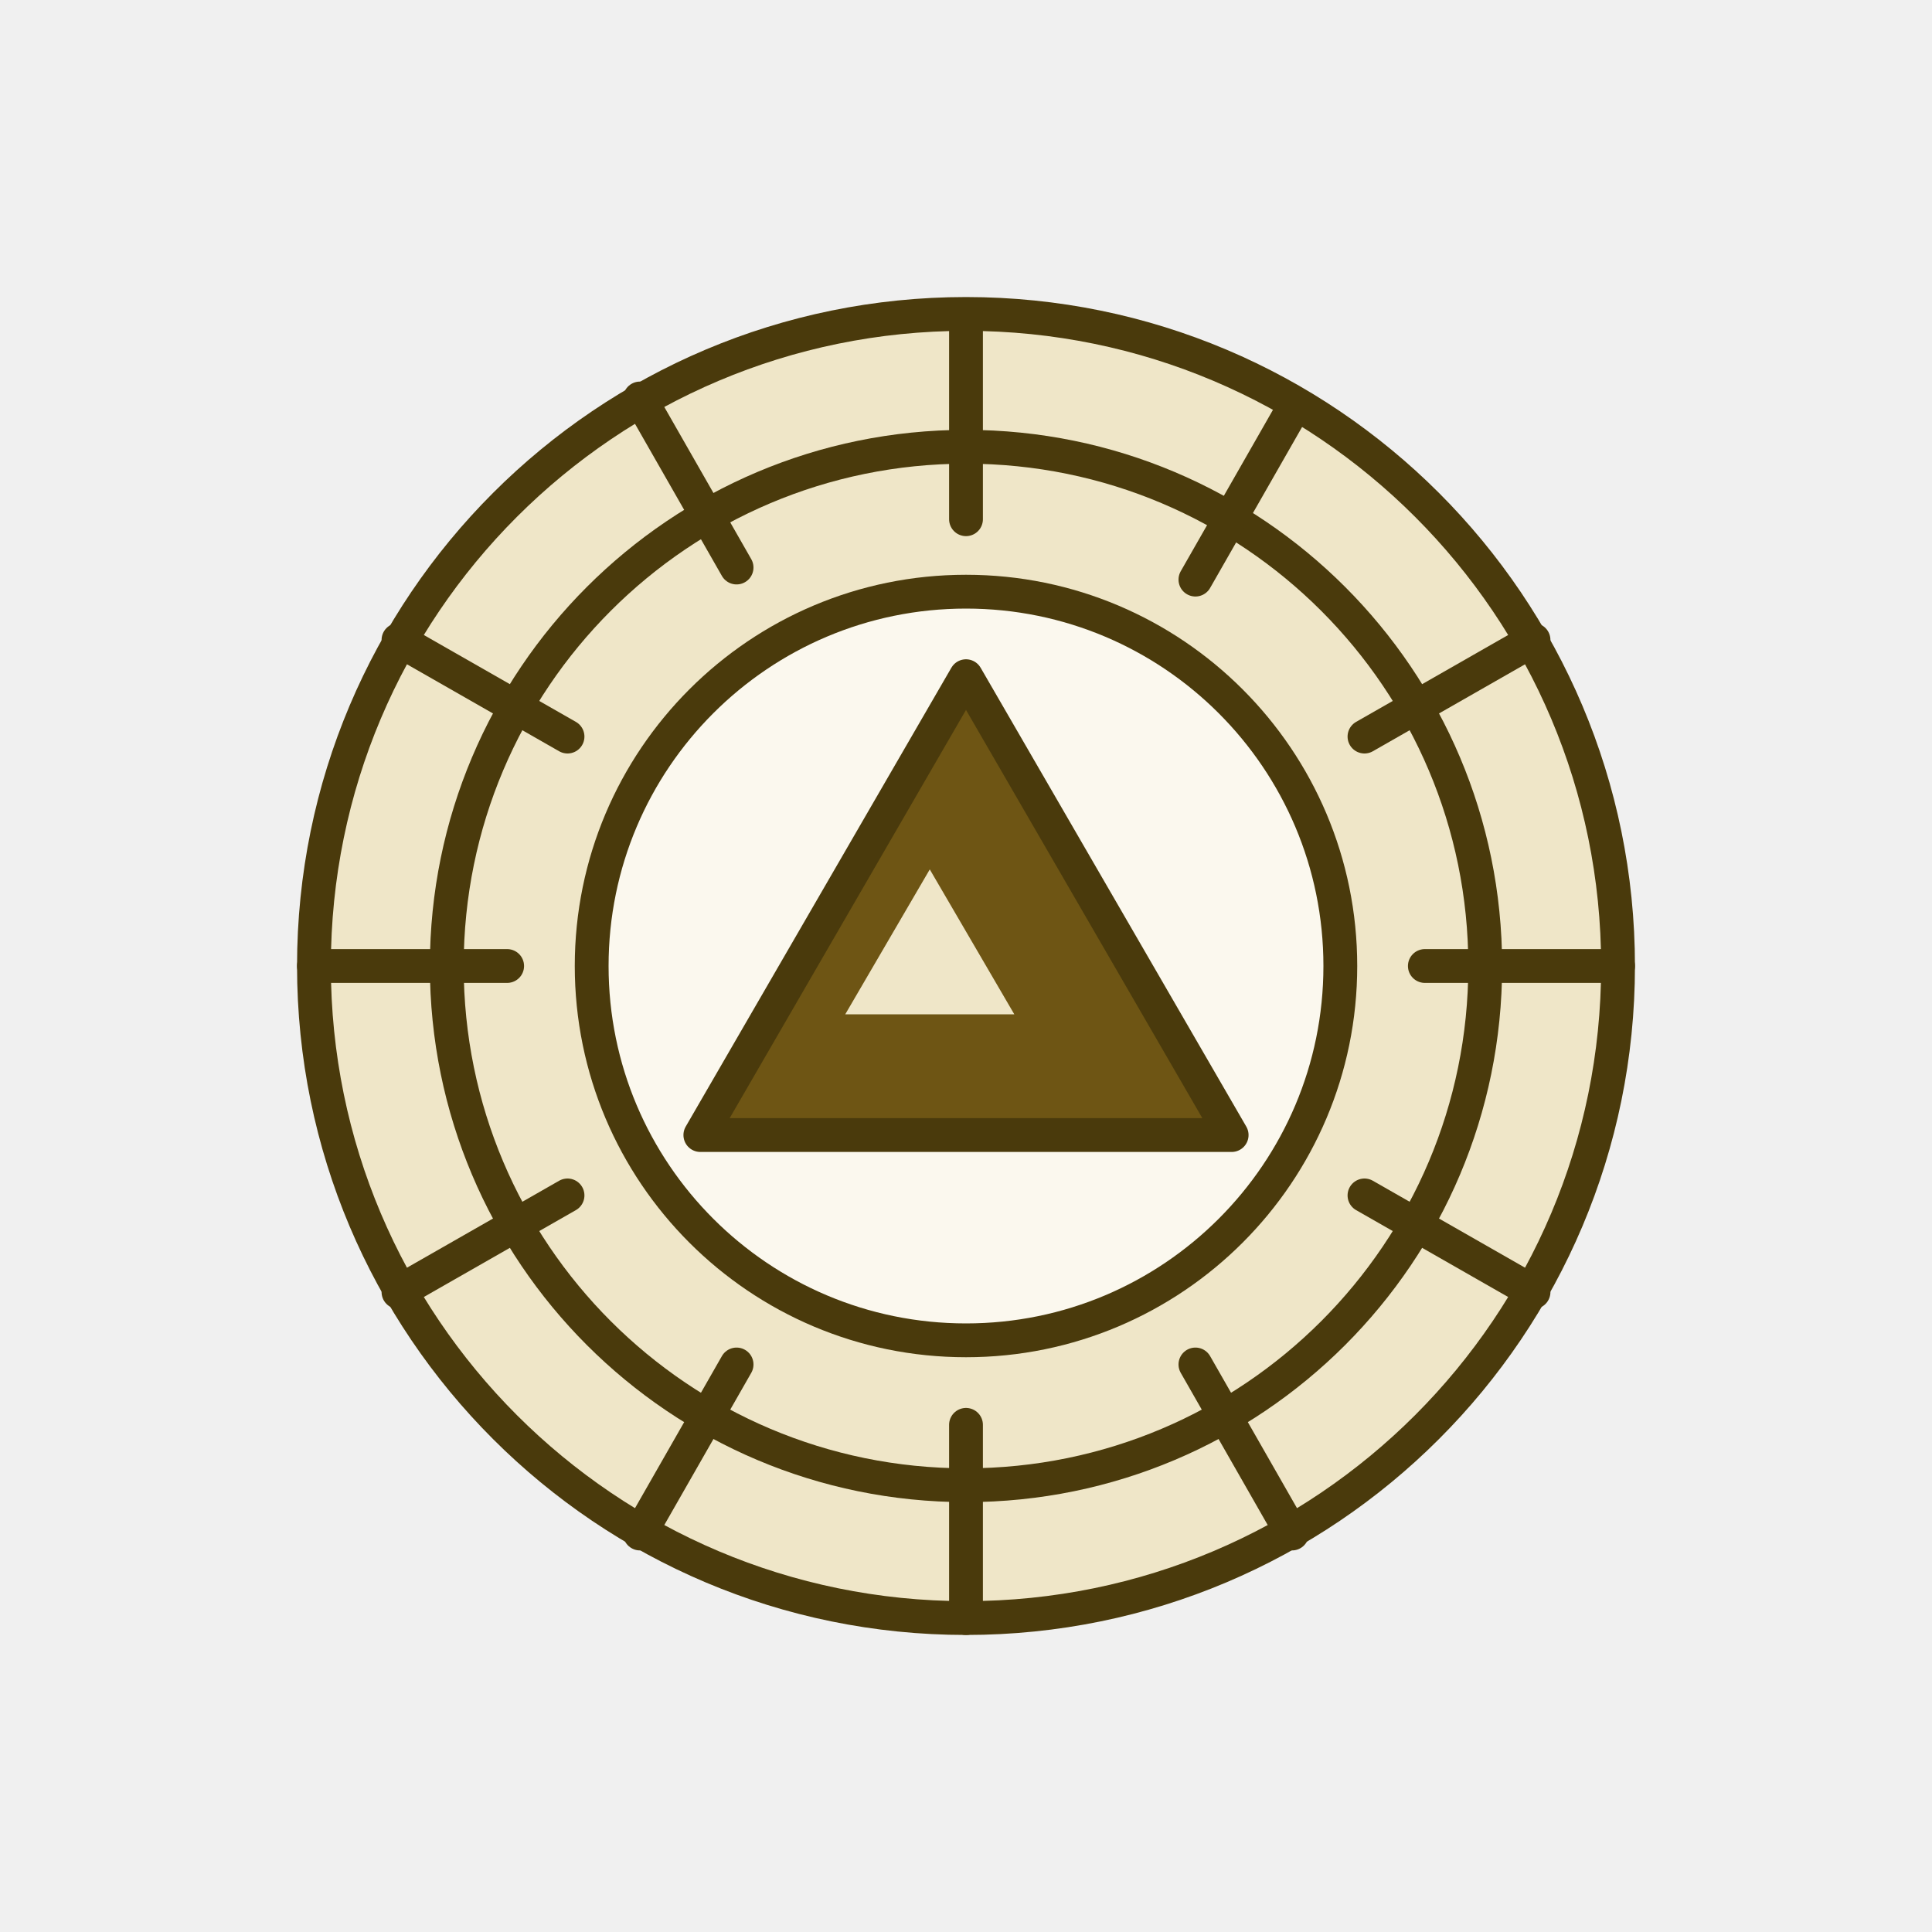
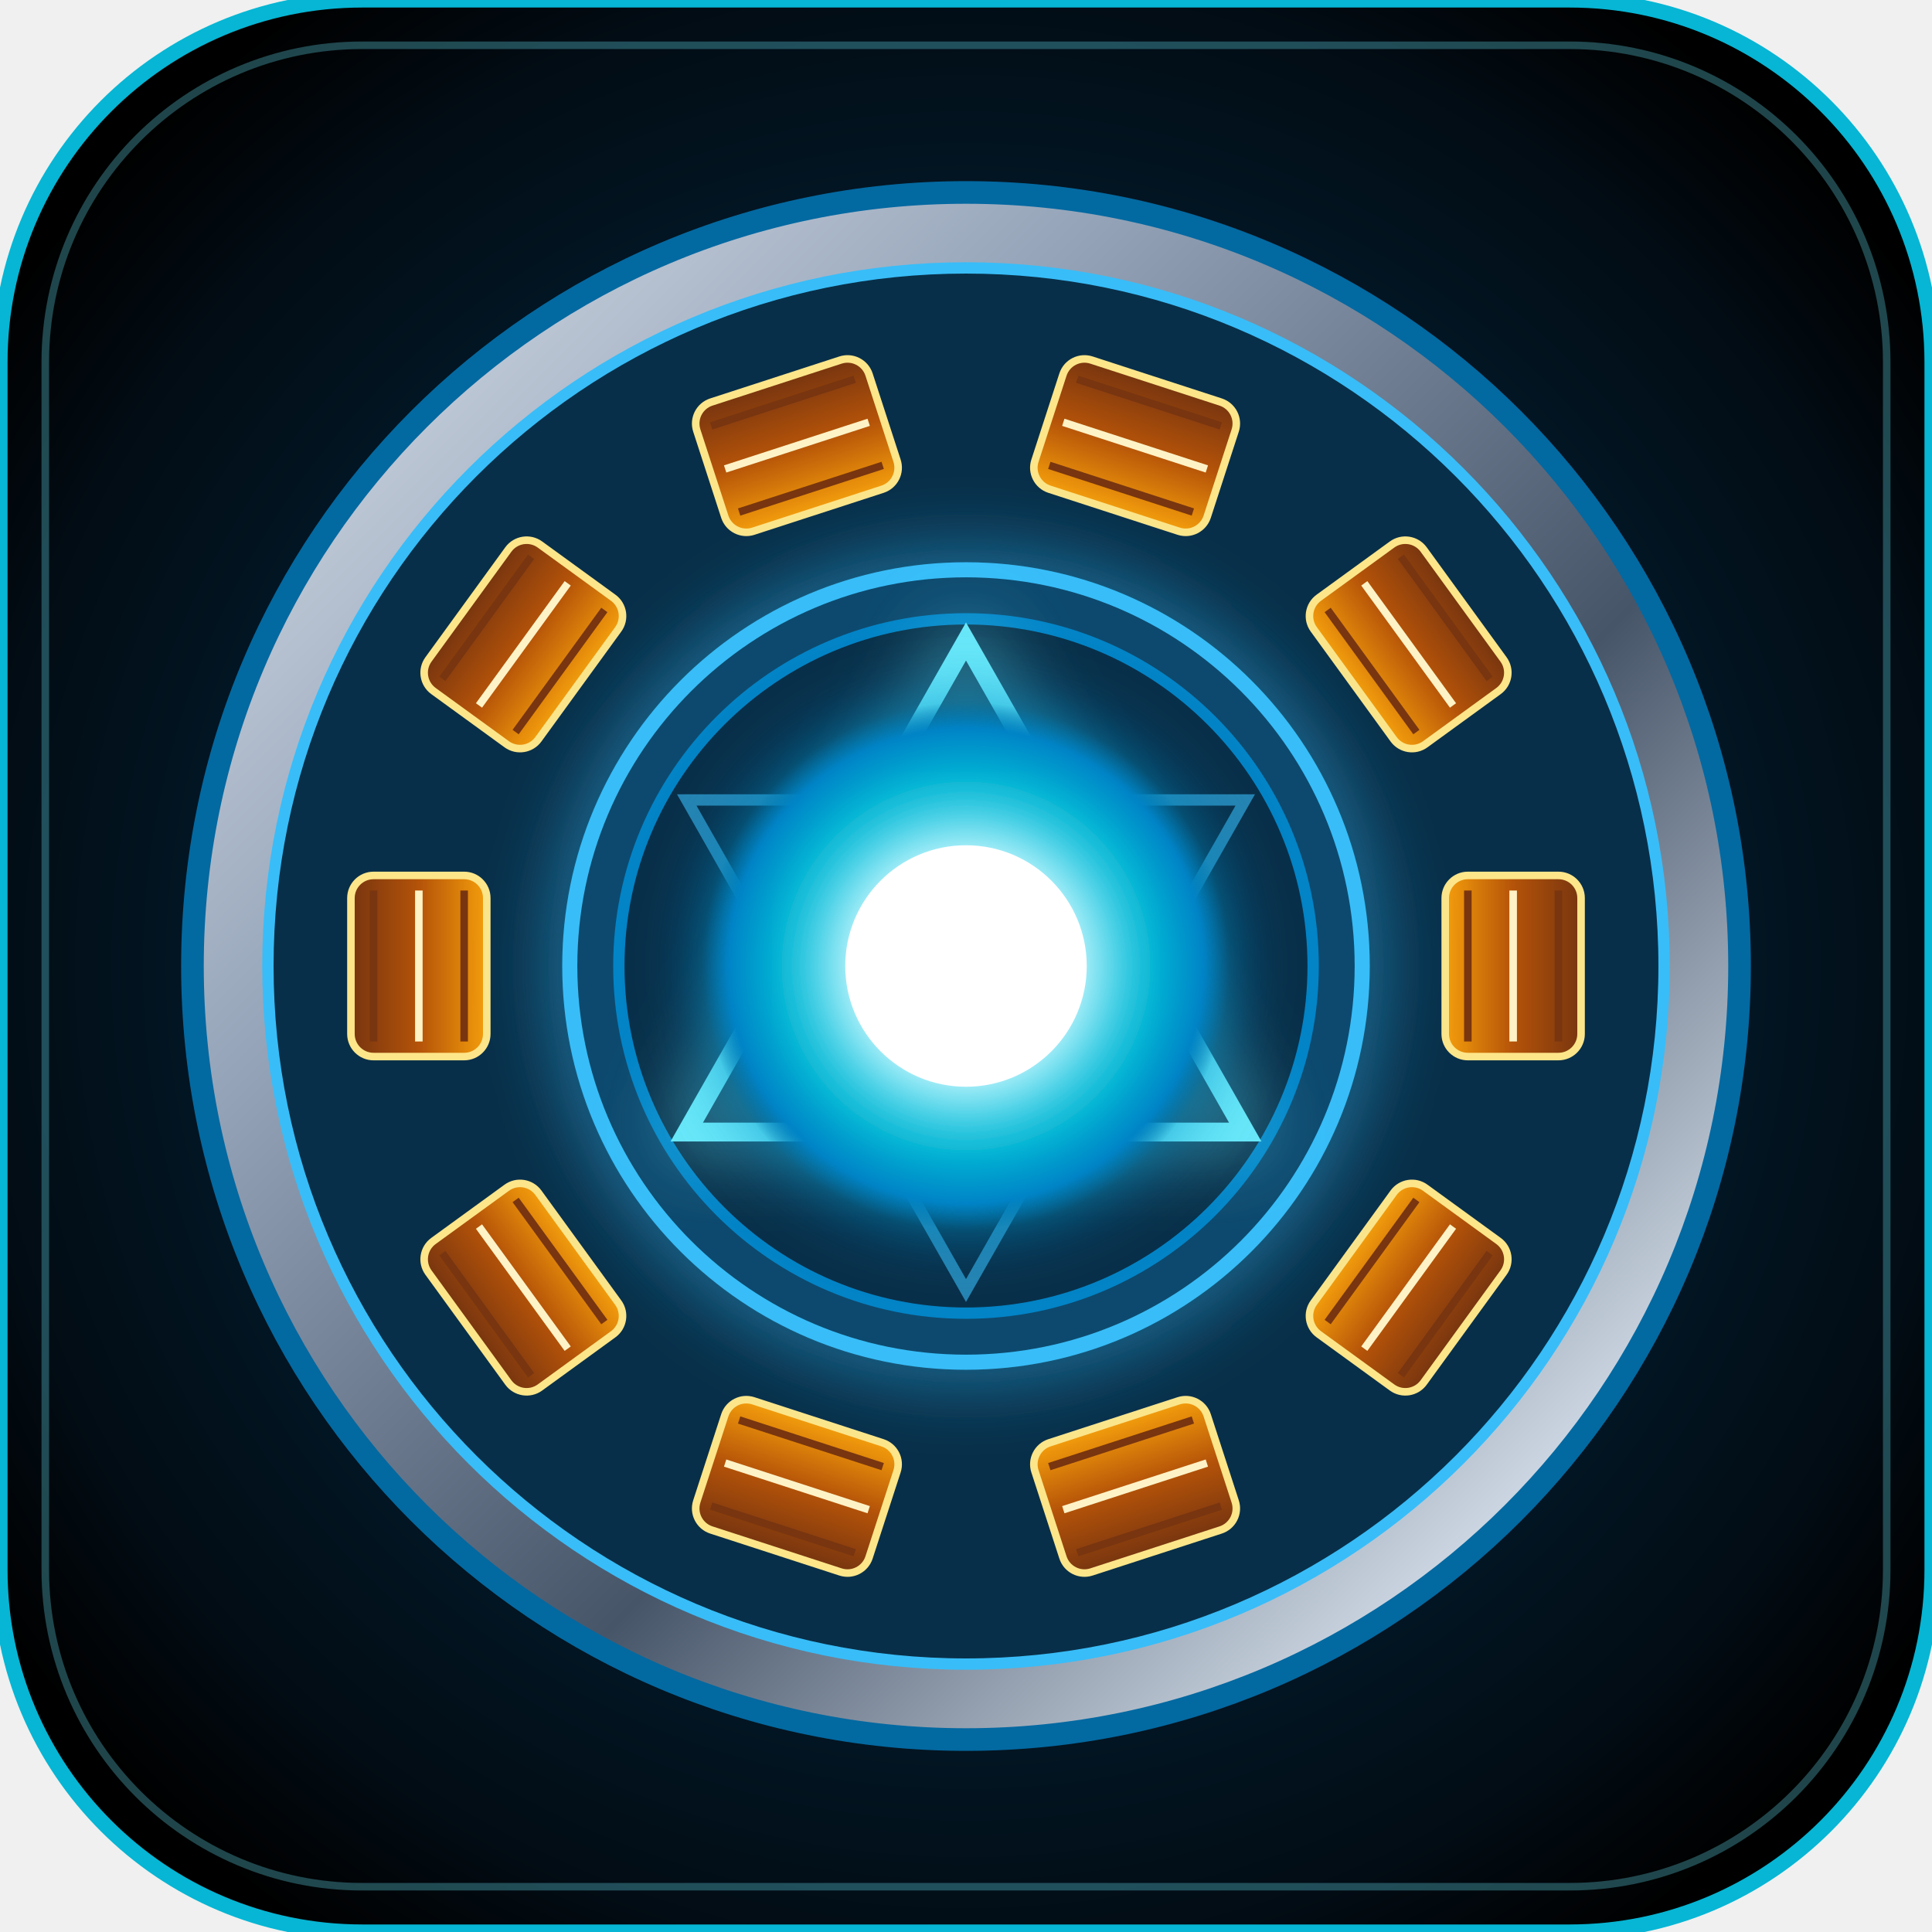
- <svg xmlns="http://www.w3.org/2000/svg" viewBox="0 0 160 160" fill="none" role="img" aria-labelledby="title">
-   <g stroke="#4A3A0C" stroke-width="2.8" stroke-linecap="round" stroke-linejoin="round">
-     <circle cx="80" cy="80" r="54" fill="#EFE6C8" />
-     <circle cx="80" cy="80" r="43" />
-     <circle cx="80" cy="80" r="31" fill="#FBF8EE" />
-     <path d="m80 56 22 38H58Z" fill="#6E5514" />
-     <path d="M80 27v16m27-9-8 14m28 5-14 8m21 19h-16m9 27-14-8m-6 28-8-14m-19 21v-16m-27 9 8-14m-28-6 14-8m-21-19h16m-9-27 14 8m6-28 8 14" />
-     <path d="m77 72 7 12H70Z" fill="#EFE6C8" stroke="none" />
+ <svg xmlns="http://www.w3.org/2000/svg" viewBox="0 0 512 512" width="100%" height="100%">
+   <defs>
+     <radialGradient id="reactorBg" cx="50%" cy="50%" r="60%">
+       <stop offset="0%" stop-color="#082F49" />
+       <stop offset="50%" stop-color="#031E30" />
+       <stop offset="85%" stop-color="#020C14" />
+       <stop offset="100%" stop-color="#000000" />
+     </radialGradient>
+     <linearGradient id="titaniumRing" x1="0%" y1="0%" x2="100%" y2="100%">
+       <stop offset="0%" stop-color="#E2E8F0" />
+       <stop offset="30%" stop-color="#94A3B8" />
+       <stop offset="60%" stop-color="#475569" />
+       <stop offset="85%" stop-color="#CBD5E1" />
+       <stop offset="100%" stop-color="#1E293B" />
+     </linearGradient>
+     <linearGradient id="copperCoil" x1="0%" y1="0%" x2="100%" y2="0%">
+       <stop offset="0%" stop-color="#F59E0B" />
+       <stop offset="50%" stop-color="#B45309" />
+       <stop offset="100%" stop-color="#78350F" />
+     </linearGradient>
+     <radialGradient id="arcCore" cx="50%" cy="50%" r="50%">
+       <stop offset="0%" stop-color="#FFFFFF" />
+       <stop offset="35%" stop-color="#67E8F9" />
+       <stop offset="70%" stop-color="#06B6D4" />
+       <stop offset="90%" stop-color="#0284C7" />
+       <stop offset="100%" stop-color="#0369A1" stop-opacity="0" />
+     </radialGradient>
+     <filter id="arcGlow" x="-30%" y="-30%" width="160%" height="160%">
+       <feGaussianBlur stdDeviation="10" result="blur" />
+       <feComposite in="SourceGraphic" in2="blur" operator="over" />
+     </filter>
+   </defs>
+   <rect width="512" height="512" rx="96" fill="url(#reactorBg)" stroke="#06B6D4" stroke-width="4" />
+   <rect x="12" y="12" width="488" height="488" rx="84" fill="none" stroke="#67E8F9" stroke-opacity="0.3" stroke-width="2" />
+   <circle cx="256" cy="256" r="205" fill="url(#titaniumRing)" stroke="#0369A1" stroke-width="6" />
+   <circle cx="256" cy="256" r="185" fill="#082F49" stroke="#38BDF8" stroke-width="3" />
+   <g>
+     <rect x="383" y="232" width="36" height="48" rx="6" fill="url(#copperCoil)" stroke="#FDE68A" stroke-width="2" transform="rotate(0, 401, 256)" />
+     <line x1="389" y1="236" x2="389" y2="276" stroke="#78350F" stroke-width="2" transform="rotate(0, 401, 256)" />
+     <line x1="401" y1="236" x2="401" y2="276" stroke="#FEF3C7" stroke-width="2" transform="rotate(0, 401, 256)" />
+     <line x1="413" y1="236" x2="413" y2="276" stroke="#78350F" stroke-width="2" transform="rotate(0, 401, 256)" />
+     <rect x="355.307" y="317.229" width="36" height="48" rx="6" fill="url(#copperCoil)" stroke="#FDE68A" stroke-width="2" transform="rotate(36, 373.3075, 341.2289)" />
+     <line x1="361.307" y1="321.229" x2="361.307" y2="361.229" stroke="#78350F" stroke-width="2" transform="rotate(36, 373.3075, 341.2289)" />
+     <line x1="373.307" y1="321.229" x2="373.307" y2="361.229" stroke="#FEF3C7" stroke-width="2" transform="rotate(36, 373.3075, 341.2289)" />
+     <line x1="385.307" y1="321.229" x2="385.307" y2="361.229" stroke="#78350F" stroke-width="2" transform="rotate(36, 373.3075, 341.2289)" />
+     <rect x="282.807" y="369.903" width="36" height="48" rx="6" fill="url(#copperCoil)" stroke="#FDE68A" stroke-width="2" transform="rotate(72, 300.8075, 393.9032)" />
+     <line x1="288.807" y1="373.903" x2="288.807" y2="413.903" stroke="#78350F" stroke-width="2" transform="rotate(72, 300.8075, 393.9032)" />
+     <line x1="300.807" y1="373.903" x2="300.807" y2="413.903" stroke="#FEF3C7" stroke-width="2" transform="rotate(72, 300.8075, 393.9032)" />
+     <line x1="312.807" y1="373.903" x2="312.807" y2="413.903" stroke="#78350F" stroke-width="2" transform="rotate(72, 300.8075, 393.9032)" />
+     <rect x="193.193" y="369.903" width="36" height="48" rx="6" fill="url(#copperCoil)" stroke="#FDE68A" stroke-width="2" transform="rotate(108, 211.1925, 393.9032)" />
+     <line x1="199.193" y1="373.903" x2="199.193" y2="413.903" stroke="#78350F" stroke-width="2" transform="rotate(108, 211.1925, 393.9032)" />
+     <line x1="211.193" y1="373.903" x2="211.193" y2="413.903" stroke="#FEF3C7" stroke-width="2" transform="rotate(108, 211.1925, 393.9032)" />
+     <line x1="223.193" y1="373.903" x2="223.193" y2="413.903" stroke="#78350F" stroke-width="2" transform="rotate(108, 211.1925, 393.9032)" />
+     <rect x="120.693" y="317.229" width="36" height="48" rx="6" fill="url(#copperCoil)" stroke="#FDE68A" stroke-width="2" transform="rotate(144, 138.6925, 341.2289)" />
+     <line x1="126.693" y1="321.229" x2="126.693" y2="361.229" stroke="#78350F" stroke-width="2" transform="rotate(144, 138.6925, 341.2289)" />
+     <line x1="138.693" y1="321.229" x2="138.693" y2="361.229" stroke="#FEF3C7" stroke-width="2" transform="rotate(144, 138.6925, 341.2289)" />
+     <line x1="150.693" y1="321.229" x2="150.693" y2="361.229" stroke="#78350F" stroke-width="2" transform="rotate(144, 138.6925, 341.2289)" />
+     <rect x="93" y="232" width="36" height="48" rx="6" fill="url(#copperCoil)" stroke="#FDE68A" stroke-width="2" transform="rotate(180, 111, 256)" />
+     <line x1="99" y1="236" x2="99" y2="276" stroke="#78350F" stroke-width="2" transform="rotate(180, 111, 256)" />
+     <line x1="111" y1="236" x2="111" y2="276" stroke="#FEF3C7" stroke-width="2" transform="rotate(180, 111, 256)" />
+     <line x1="123" y1="236" x2="123" y2="276" stroke="#78350F" stroke-width="2" transform="rotate(180, 111, 256)" />
+     <rect x="120.693" y="146.771" width="36" height="48" rx="6" fill="url(#copperCoil)" stroke="#FDE68A" stroke-width="2" transform="rotate(216, 138.6925, 170.7711)" />
+     <line x1="126.693" y1="150.771" x2="126.693" y2="190.771" stroke="#78350F" stroke-width="2" transform="rotate(216, 138.6925, 170.7711)" />
+     <line x1="138.693" y1="150.771" x2="138.693" y2="190.771" stroke="#FEF3C7" stroke-width="2" transform="rotate(216, 138.6925, 170.7711)" />
+     <line x1="150.693" y1="150.771" x2="150.693" y2="190.771" stroke="#78350F" stroke-width="2" transform="rotate(216, 138.6925, 170.7711)" />
+     <rect x="193.193" y="94.097" width="36" height="48" rx="6" fill="url(#copperCoil)" stroke="#FDE68A" stroke-width="2" transform="rotate(252, 211.1925, 118.0968)" />
+     <line x1="199.193" y1="98.097" x2="199.193" y2="138.097" stroke="#78350F" stroke-width="2" transform="rotate(252, 211.1925, 118.0968)" />
+     <line x1="211.193" y1="98.097" x2="211.193" y2="138.097" stroke="#FEF3C7" stroke-width="2" transform="rotate(252, 211.1925, 118.0968)" />
+     <line x1="223.193" y1="98.097" x2="223.193" y2="138.097" stroke="#78350F" stroke-width="2" transform="rotate(252, 211.1925, 118.0968)" />
+     <rect x="282.807" y="94.097" width="36" height="48" rx="6" fill="url(#copperCoil)" stroke="#FDE68A" stroke-width="2" transform="rotate(288, 300.8075, 118.0968)" />
+     <line x1="288.807" y1="98.097" x2="288.807" y2="138.097" stroke="#78350F" stroke-width="2" transform="rotate(288, 300.8075, 118.0968)" />
+     <line x1="300.807" y1="98.097" x2="300.807" y2="138.097" stroke="#FEF3C7" stroke-width="2" transform="rotate(288, 300.8075, 118.0968)" />
+     <line x1="312.807" y1="98.097" x2="312.807" y2="138.097" stroke="#78350F" stroke-width="2" transform="rotate(288, 300.8075, 118.0968)" />
+     <rect x="355.307" y="146.771" width="36" height="48" rx="6" fill="url(#copperCoil)" stroke="#FDE68A" stroke-width="2" transform="rotate(324, 373.3075, 170.7711)" />
+     <line x1="361.307" y1="150.771" x2="361.307" y2="190.771" stroke="#78350F" stroke-width="2" transform="rotate(324, 373.3075, 170.7711)" />
+     <line x1="373.307" y1="150.771" x2="373.307" y2="190.771" stroke="#FEF3C7" stroke-width="2" transform="rotate(324, 373.3075, 170.7711)" />
+     <line x1="385.307" y1="150.771" x2="385.307" y2="190.771" stroke="#78350F" stroke-width="2" transform="rotate(324, 373.3075, 170.7711)" />
  </g>
+   <circle cx="256" cy="256" r="105" fill="#0C4A6E" stroke="#38BDF8" stroke-width="4" filter="url(#arcGlow)" />
+   <circle cx="256" cy="256" r="92" fill="#082F49" stroke="#0284C7" stroke-width="3" />
+   <polygon points="256,170 330,300 182,300" fill="none" stroke="#67E8F9" stroke-width="5" filter="url(#arcGlow)" />
+   <polygon points="256,342 330,212 182,212" fill="none" stroke="#38BDF8" stroke-width="3" opacity="0.6" />
+   <circle cx="256" cy="256" r="70" fill="url(#arcCore)" filter="url(#arcGlow)" />
+   <circle cx="256" cy="256" r="32" fill="#FFFFFF" filter="url(#arcGlow)" />
</svg>
